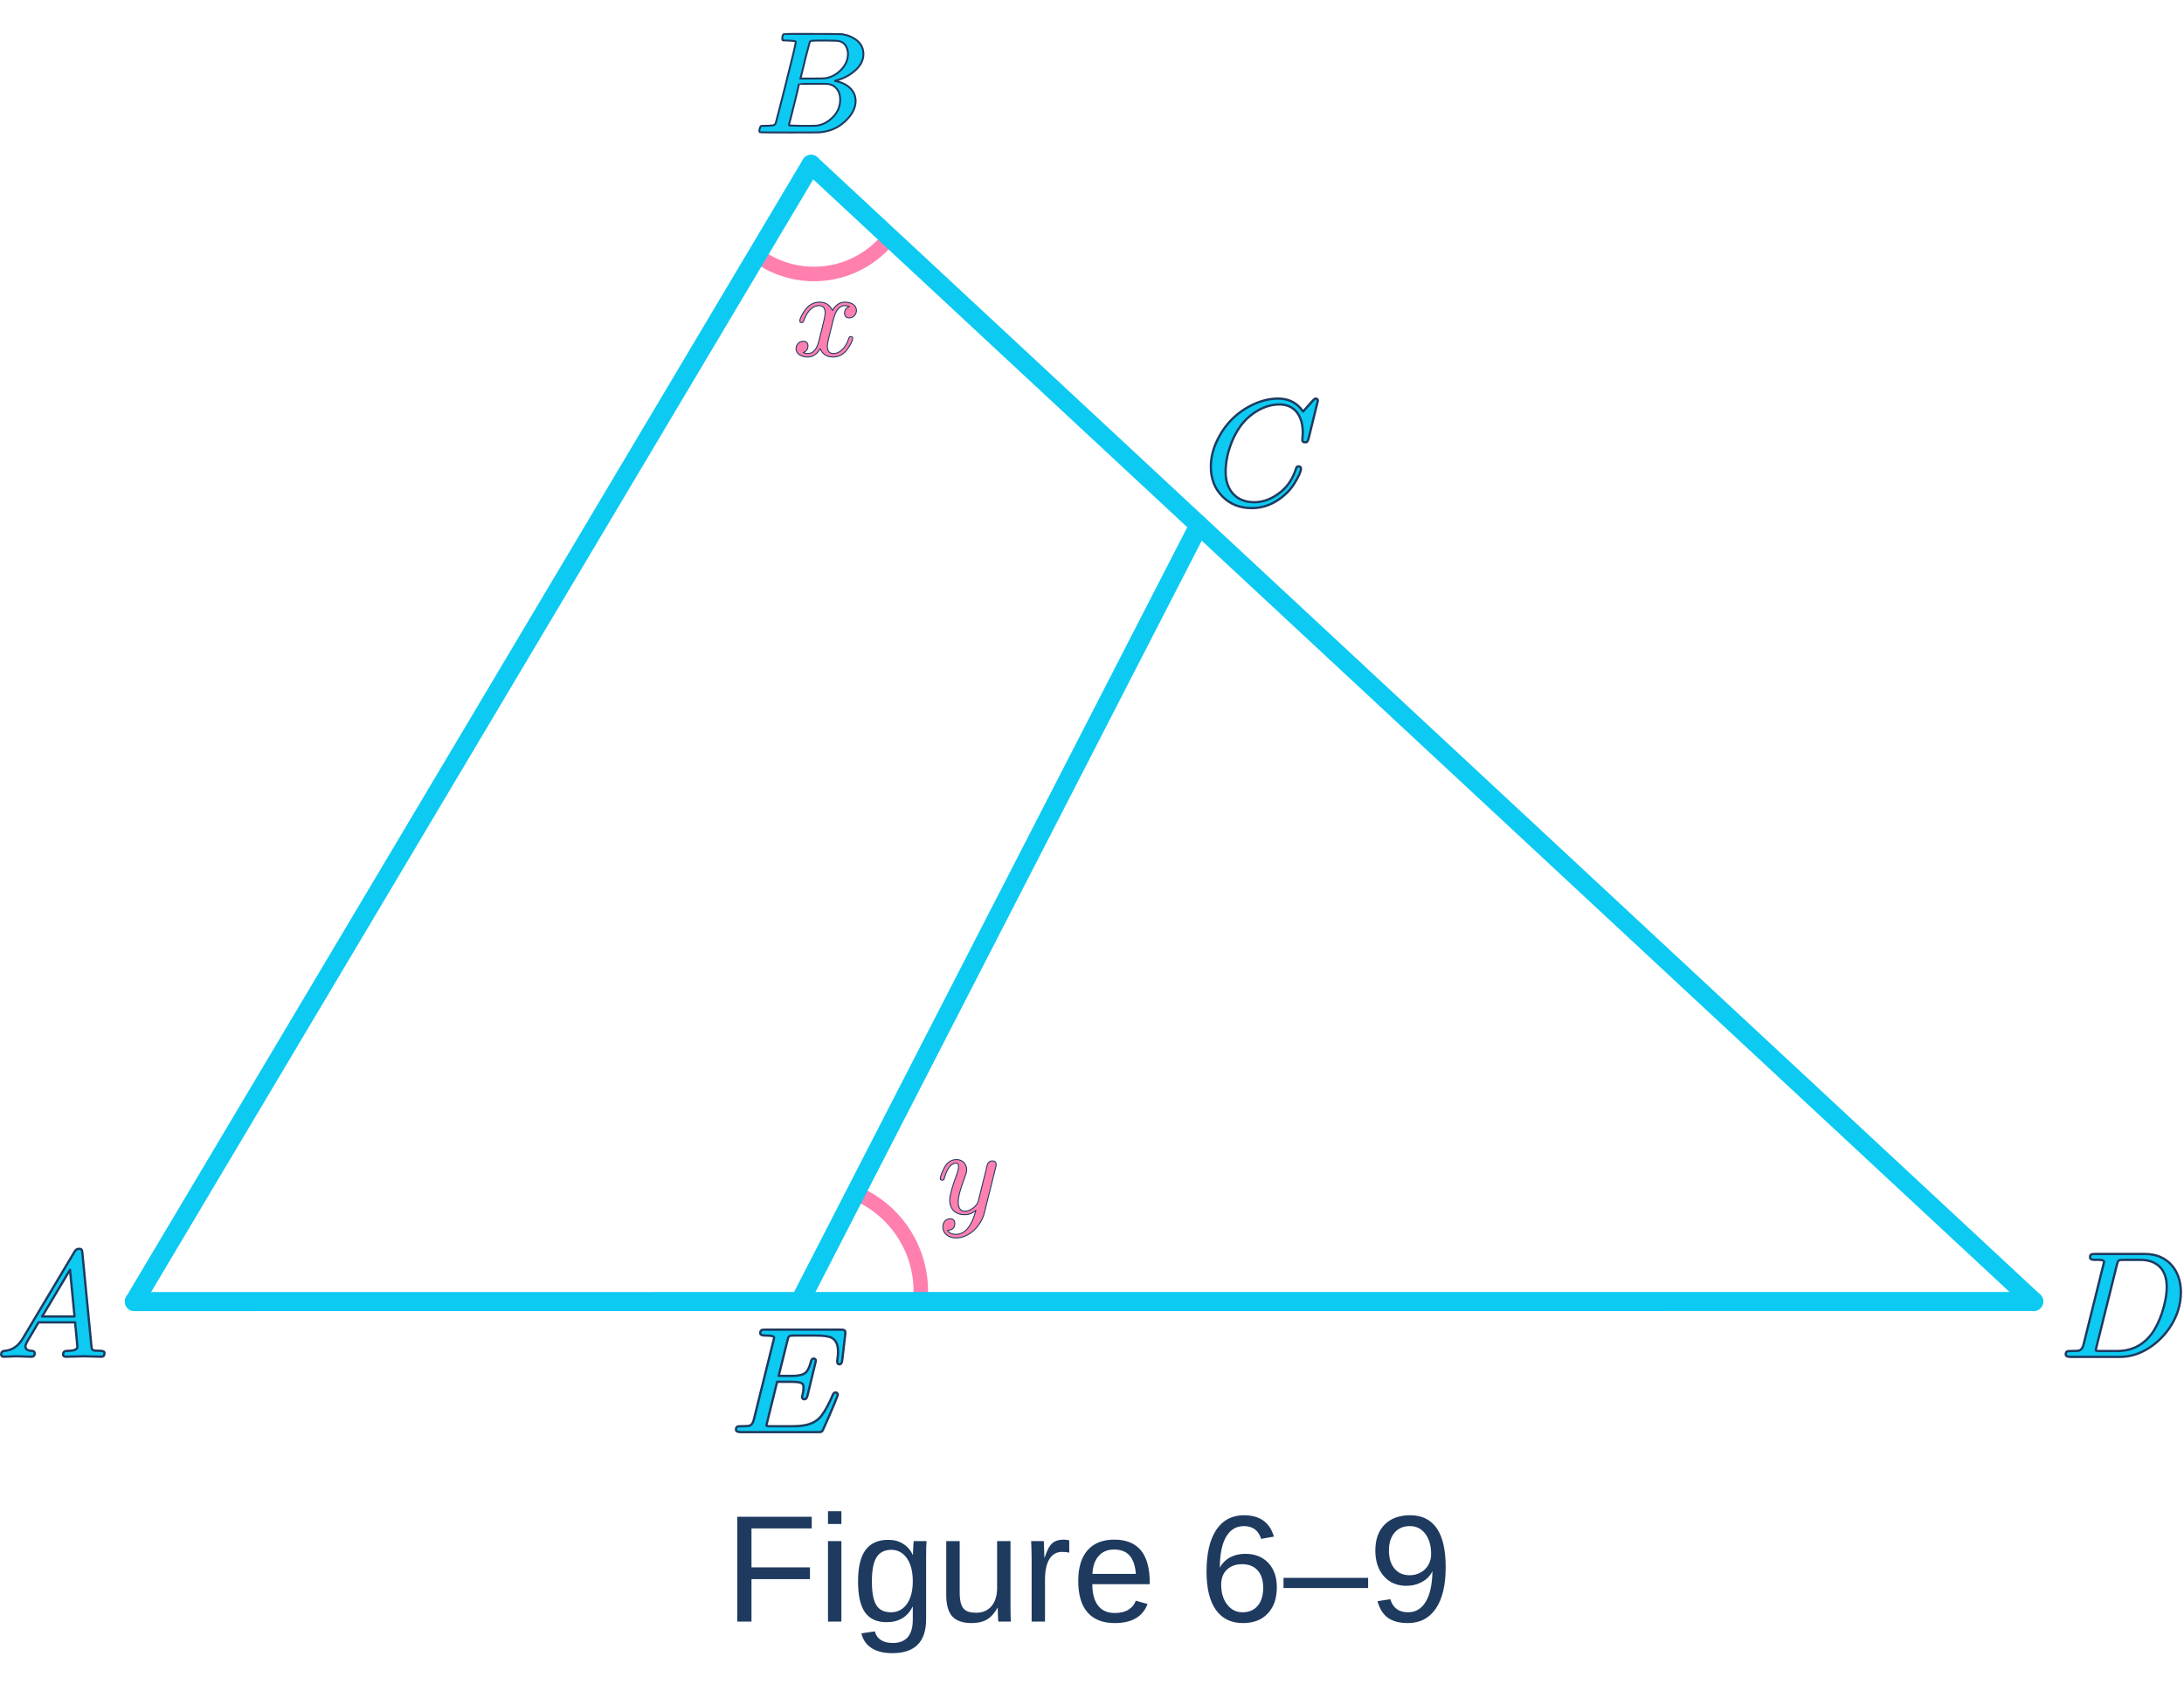
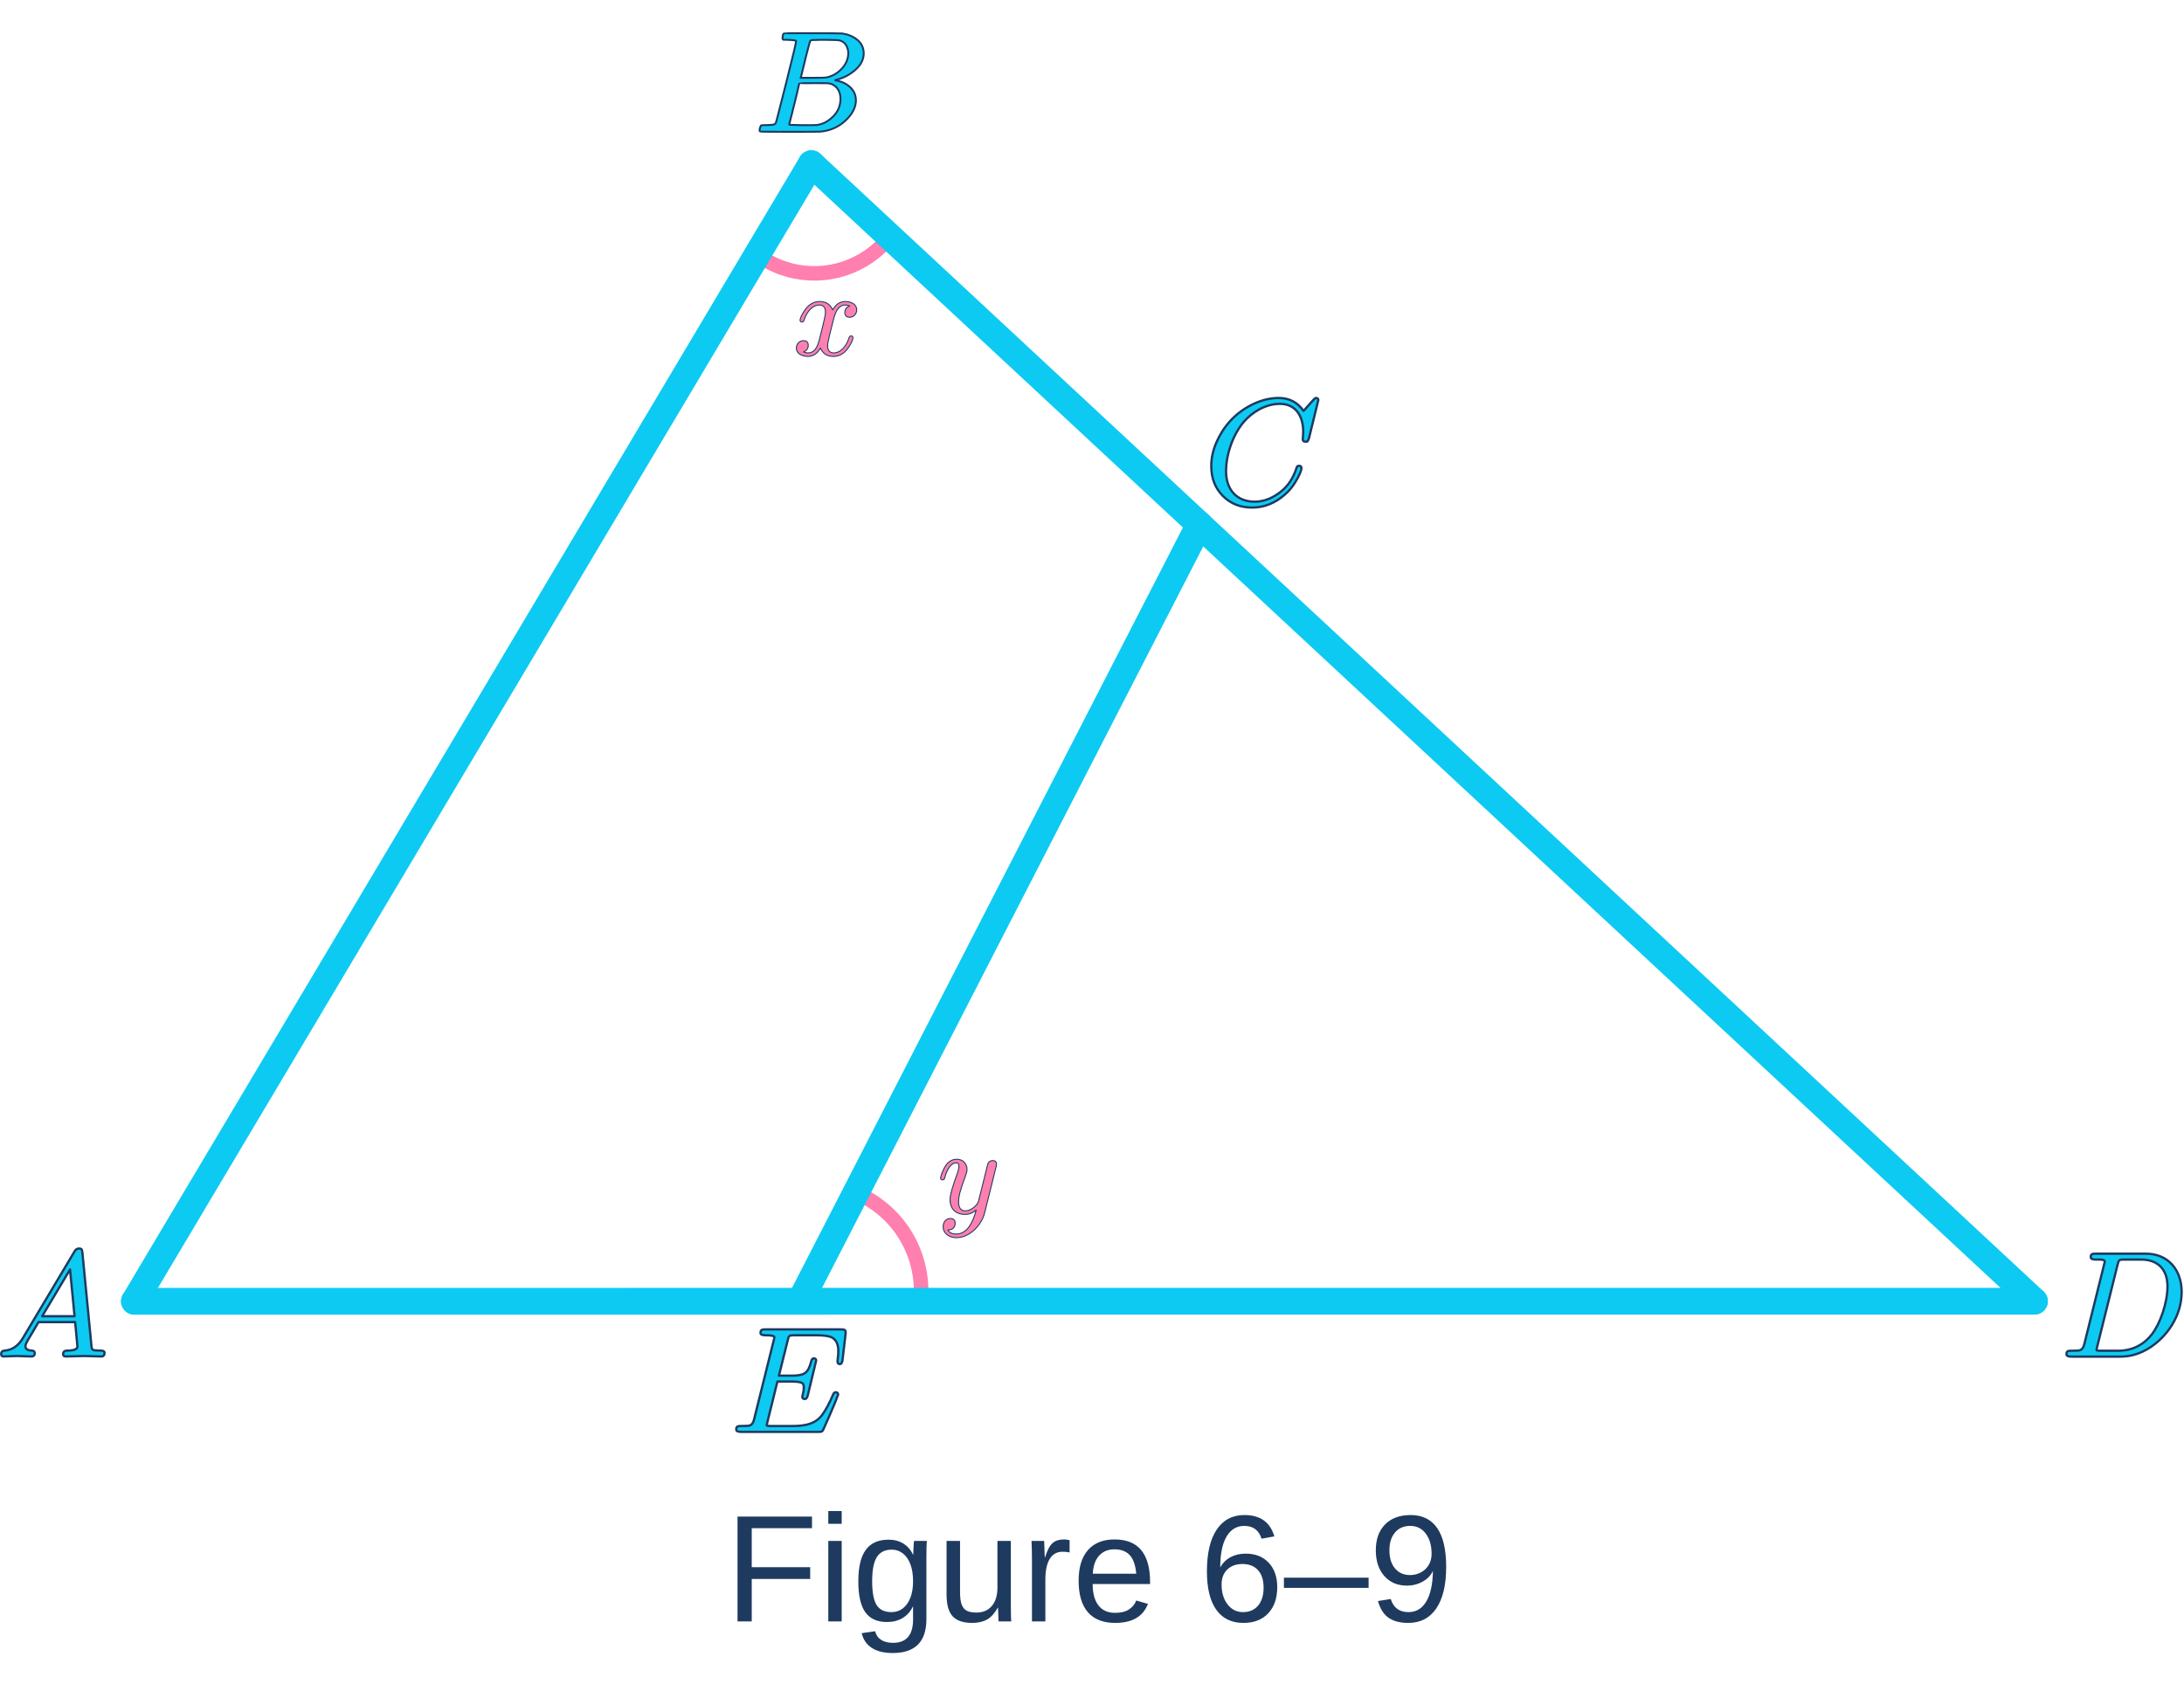
- <svg xmlns="http://www.w3.org/2000/svg" width="236" height="182" viewBox="0 0 956 711" version="1.1" xml:space="preserve" style="fill-rule:evenodd;clip-rule:evenodd;stroke-linecap:round;stroke-linejoin:round;stroke-miterlimit:1.5;">
-   <path d="M403.042,553.476c0.499,-18.231 -9.673,-35.082 -26.036,-43.135c16.363,8.053 26.535,24.904 26.036,43.135Z" style="fill:none;stroke:#ff7faf;stroke-width:6.36px;" />
-   <path d="M524.844,216.793l-174.7,339.879" style="fill:none;stroke:#0dcaf2;stroke-width:8.33px;" />
-   <g transform="matrix(66.6667,0,0,66.6667,635.973,696.809)">
-     </g>
-   <text x="317.256px" y="696.809px" style="font-family:'ArialMT', 'Arial', sans-serif;font-size:66.667px;fill:#1e3a5f;">Figure 6–9</text>
-   <path d="M334.1,100.459c3.527,2.204 7.362,3.87 11.379,4.947c16.166,4.331 33.361,-1.355 43.756,-14.472c-10.395,13.117 -27.59,18.803 -43.756,14.472c-4.017,-1.077 -7.852,-2.743 -11.379,-4.947Z" style="fill:none;stroke:#ff7faf;stroke-width:6.36px;" />
-   <g>
-     <path id="MJX-51-NCM-I-1D434" d="M7.228,580.659c1.188,0 5.278,0.198 6.531,0.198c0.99,0 1.451,-0.528 1.451,-1.517c0,-0.594 -0.395,-0.99 -1.253,-1.056c-1.913,-0.066 -2.837,-0.725 -2.837,-1.979c0,-0.593 0.594,-1.913 1.848,-3.892c1.781,-2.968 3.034,-5.145 3.891,-6.596l16.03,-0c0,0.462 0.066,1.385 0.264,2.836c0.462,4.816 0.726,7.455 0.726,7.784c-0,1.254 -1.452,1.847 -4.42,1.847c-1.253,0 -1.847,0.528 -1.847,1.584c-0,0.659 0.396,0.989 1.187,0.989c1.583,0 6.597,-0.198 8.18,-0.198c1.319,0 6.003,0.198 7.322,0.198c0.99,0 1.451,-0.528 1.451,-1.583c0,-0.66 -0.593,-0.99 -1.781,-0.99c-1.847,0 -2.968,-0.131 -3.298,-0.329c-0.33,-0.198 -0.594,-0.792 -0.66,-1.781l-3.958,-40.767c-0.197,-1.254 -0.131,-1.781 -1.517,-1.781c-0.791,-0 -1.451,0.396 -1.913,1.253l-22.692,38.062c-1.979,3.299 -4.618,5.08 -7.85,5.343c-1.055,0.066 -1.583,0.594 -1.583,1.584c-0,0.659 0.396,0.989 1.121,0.989c1.056,0 4.552,-0.198 5.607,-0.198m23.418,-37.864l1.979,20.449l-14.182,0l12.203,-20.449Z" style="fill:#0dcaf2;fill-rule:nonzero;stroke:#1e3a5f;stroke-width:1px;stroke-linecap:butt;stroke-miterlimit:2;" />
-   </g>
-   <g>
-     <path id="MJX-51-NCM-I-1D436" d="M536.493,193.497c0,-8.444 3.694,-17.019 7.85,-21.769c3.364,-3.892 9.169,-7.784 15.7,-7.784c6.86,0 10.225,5.212 10.225,12.336c-0,0.594 -0.198,2.704 -0.198,3.298c-0,0.594 0.395,0.924 1.253,0.924c0.33,-0 0.594,-0.066 0.792,-0.132c0.329,-0.462 0.527,-0.924 0.659,-1.386l4.09,-16.689c0,-0.594 -0.33,-0.923 -0.989,-0.923c-0.264,-0 -0.66,0.264 -1.188,0.857l-4.288,4.816c-2.572,-3.76 -6.2,-5.673 -10.884,-5.673c-3.628,-0 -7.19,0.857 -10.818,2.506c-7.322,3.431 -12.666,8.84 -16.096,16.228c-1.715,3.628 -2.572,7.322 -2.572,11.082c-0,5.277 1.649,9.565 5.013,12.995c3.364,3.431 7.652,5.146 12.929,5.146c5.211,-0 9.961,-1.913 14.249,-5.673c1.781,-1.518 3.298,-3.365 4.551,-5.41c1.781,-2.968 2.705,-5.013 2.705,-6.266c-0,-0.594 -0.33,-0.924 -1.055,-0.924c-0.594,0 -0.924,0.264 -1.056,0.858c-1.385,4.288 -3.562,7.718 -6.531,10.158c-3.76,3.101 -7.718,4.684 -11.807,4.684c-7.916,0 -12.534,-5.343 -12.534,-13.259Z" style="fill:#0dcaf2;fill-rule:nonzero;stroke:#1e3a5f;stroke-width:1px;stroke-linecap:butt;stroke-miterlimit:2;" />
-   </g>
-   <g>
-     <path id="MJX-51-NCM-I-1D437" d="M939.007,535.873l-21.901,0c-1.517,0 -2.243,0.066 -2.243,1.518c0,0.725 0.726,1.055 2.177,1.055c1.32,0 3.958,-0.198 3.958,0.858c0,0.132 -0.066,0.527 -0.264,1.187l-8.707,35.028c-0.33,1.451 -0.99,2.309 -1.979,2.638c-0.462,0.132 -1.649,0.198 -3.694,0.198c-1.451,0 -2.111,0.132 -2.111,1.518c0,0.725 0.726,1.055 2.111,1.055l21.571,-0c4.485,-0 8.773,-1.319 12.929,-4.024c7.058,-4.552 13.787,-13.457 13.787,-24.275c-0,-9.763 -6.003,-16.756 -15.634,-16.756m9.433,14.315c-0,7.454 -3.364,16.491 -6.794,20.911c-3.761,4.816 -8.708,7.256 -14.909,7.256l-7.322,0c-0.726,0 -1.187,0 -1.451,-0.066c-0.396,0 -0.594,-0.132 -0.594,-0.329c0,-0.132 0.132,-0.594 0.33,-1.452l8.905,-35.819c0.594,-2.177 0.528,-2.243 3.299,-2.243l6.992,0c7.388,0 11.544,4.354 11.544,11.742Z" style="fill:#0dcaf2;fill-rule:nonzero;stroke:#1e3a5f;stroke-width:1px;stroke-linecap:butt;stroke-miterlimit:2;" />
-   </g>
-   <g>
-     <path id="MJX-51-NCM-I-1D438" d="M332.791,570.59c-0,0.66 0.725,0.99 2.111,0.99c2.638,-0 3.958,0.264 3.958,0.857c-0,0.198 -0.132,0.66 -0.33,1.517l-8.576,34.5c-0.33,1.452 -0.989,2.309 -1.979,2.639c-0.462,0.132 -1.649,0.198 -3.694,0.198c-1.451,-0 -2.111,0.132 -2.111,1.517c0,0.726 0.726,1.056 2.111,1.056l33.84,-0c1.584,-0 1.716,-0.132 2.243,-1.254l2.639,-5.937c1.781,-4.089 3.034,-7.124 3.76,-9.169c-0.132,-0.594 -0.33,-0.989 -1.055,-0.989c-0.462,-0 -0.858,0.33 -1.122,0.923c-1.649,3.892 -3.232,6.861 -4.815,8.972c-2.639,3.562 -6.531,4.881 -12.732,4.881l-9.565,-0c-0.659,-0 -1.121,-0 -1.385,-0.066c-0.396,0 -0.594,-0.132 -0.594,-0.33c0,-0.132 0.132,-0.593 0.33,-1.451l4.354,-17.613l6.267,0c3.1,0 4.749,0.396 5.079,1.253c0.132,0.33 0.198,0.792 0.198,1.452c-0,0.857 -0.132,1.913 -0.462,3.166c-0.132,0.33 -0.198,0.594 -0.198,0.792c0,0.659 0.396,0.989 1.122,0.989c0.593,0 0.989,-0.528 1.253,-1.517l3.694,-15.304c-0,-0.66 -0.33,-0.99 -1.055,-0.99c-0.528,0 -0.924,0.462 -1.122,1.386c-0.66,2.572 -1.517,4.222 -2.639,5.013c-1.121,0.792 -2.968,1.187 -5.673,1.187l-5.805,0l3.826,-15.37c0.528,-2.242 0.528,-2.308 3.299,-2.308l9.169,-0c3.364,-0 5.673,0.33 6.926,0.989c1.847,0.99 2.771,2.969 2.771,5.937c-0,1.121 -0.066,2.309 -0.264,3.43c0,0.132 0,0.33 -0.066,0.594l0,0.594c0,0.725 0.33,1.055 0.99,1.055c0.659,0 1.055,-0.594 1.187,-1.847l1.319,-11.28c0.198,-1.847 -0.264,-2.045 -2.045,-2.045l-32.916,0c-1.518,0 -2.243,0.066 -2.243,1.583Z" style="fill:#0dcaf2;fill-rule:nonzero;stroke:#1e3a5f;stroke-width:1px;stroke-linecap:butt;stroke-miterlimit:2;" />
-   </g>
-   <g>
-     <path id="MJX-53-NCM-I-1D465" d="M374.887,122.81c-0,-2.44 -2.387,-3.661 -5.04,-3.661c-2.281,0 -4.085,1.221 -5.464,3.661c-1.114,-2.44 -2.971,-3.661 -5.676,-3.661c-2.599,0 -4.721,1.221 -6.419,3.608c-1.432,2.069 -2.175,3.607 -2.175,4.615c-0,0.477 0.265,0.743 0.796,0.743c0.477,-0 0.795,-0.266 0.902,-0.743c1.007,-3.077 3.236,-6.684 6.79,-6.684c1.75,-0 2.599,1.114 2.599,3.289c0,1.114 -0.955,5.252 -2.811,12.36c-0.902,3.555 -2.494,5.305 -4.775,5.305c-0.742,0 -1.432,-0.159 -2.016,-0.424c1.38,-0.531 2.069,-1.486 2.069,-2.865c0,-1.379 -0.689,-2.069 -2.122,-2.069c-1.75,0 -3.077,1.486 -3.077,3.236c0,2.441 2.494,3.661 5.093,3.661c2.228,-0 4.032,-1.22 5.464,-3.661c1.008,2.441 2.918,3.661 5.676,3.661c2.547,-0 4.669,-1.22 6.366,-3.608c1.433,-2.069 2.175,-3.607 2.175,-4.615c0,-0.477 -0.265,-0.743 -0.795,-0.743c-0.478,0 -0.743,0.266 -0.902,0.743c-0.902,3.024 -3.289,6.684 -6.737,6.684c-1.751,0 -2.653,-1.061 -2.653,-3.236c0,-0.689 0.265,-2.175 0.849,-4.562l1.804,-7.162c1.008,-3.978 2.652,-5.994 4.986,-5.994c0.743,-0 1.433,0.159 2.016,0.424c-1.432,0.478 -2.122,1.433 -2.122,2.865c0,1.379 0.743,2.069 2.175,2.069c1.698,-0 3.024,-1.539 3.024,-3.236Z" style="fill:#ff7faf;fill-rule:nonzero;stroke:#1e3a5f;stroke-width:0.42px;stroke-linecap:butt;stroke-miterlimit:2;" />
-   </g>
-   <g>
-     <path id="MJX-53-NCM-I-1D466" d="M418.698,494.538c-2.388,-0 -4.244,1.326 -5.571,3.978c-1.008,2.069 -1.538,3.502 -1.538,4.297c-0,0.478 0.265,0.743 0.849,0.743c0.742,0 0.795,-0.318 1.008,-1.114c1.22,-4.191 2.917,-6.313 5.092,-6.313c0.69,0 1.061,0.478 1.061,1.433c0,0.848 -0.265,2.068 -0.848,3.607c-2.016,5.464 -3.024,9.124 -3.024,11.087c-0,4.032 2.493,6.419 6.578,6.419c1.75,0 3.395,-0.637 4.88,-1.91c-1.856,7.003 -4.774,10.504 -8.753,10.504c-1.803,0 -3.024,-0.584 -3.66,-1.751c2.122,-0.106 3.183,-1.114 3.183,-3.023c-0,-1.327 -0.69,-2.016 -2.122,-2.016c-1.963,-0 -3.13,1.644 -3.13,3.607c-0,2.918 2.652,4.774 5.729,4.774c6.101,0 11.088,-5.623 12.414,-10.822l4.986,-20.052c0.16,-0.584 0.213,-1.008 0.213,-1.273c-0,-1.061 -0.584,-1.592 -1.698,-1.592c-0.849,0 -1.538,0.425 -2.016,1.22c-0.318,1.114 -0.583,2.069 -0.743,2.865l-3.395,13.634c-0.53,1.909 -3.342,4.297 -5.729,4.297c-2.016,-0 -3.024,-1.327 -3.024,-4.032c0,-2.228 0.902,-5.623 2.653,-10.185c0.689,-1.857 1.061,-3.13 1.061,-3.873c-0,-2.599 -1.857,-4.509 -4.456,-4.509Z" style="fill:#ff7faf;fill-rule:nonzero;stroke:#1e3a5f;stroke-width:0.42px;stroke-linecap:butt;stroke-miterlimit:2;" />
-   </g>
-   <g>
-     <path d="M344.771,4.625c-1.138,-0 -1.812,-0.021 -2.023,-0.063c-0.21,-0.042 -0.316,-0.274 -0.316,-0.695c0,-1.138 0.232,-1.833 0.695,-2.086c0.043,-0.042 2.781,-0.063 8.216,-0.063c10.911,-0 16.662,0.042 17.251,0.126c2.655,0.422 4.866,1.37 6.636,2.844c1.769,1.475 2.675,3.412 2.717,5.814c0,2.696 -1.222,5.119 -3.665,7.267c-2.444,2.149 -5.245,3.602 -8.405,4.36l-0.632,0.19c2.696,0.379 4.908,1.348 6.635,2.907c1.728,1.559 2.612,3.497 2.655,5.814c-0,3.075 -1.517,6.045 -4.55,8.91c-3.034,2.865 -6.762,4.487 -11.186,4.866c-0.294,0.042 -4.739,0.063 -13.333,0.063c-8.426,0 -12.702,-0.042 -12.829,-0.126c-0.168,-0.127 -0.252,-0.295 -0.252,-0.506c-0,-0.295 0.042,-0.59 0.126,-0.885c0.211,-0.8 0.421,-1.242 0.632,-1.327c0.168,-0.042 0.484,-0.063 0.948,-0.063l0.379,0c1.137,0 2.401,-0.063 3.792,-0.189c0.589,-0.127 0.99,-0.38 1.2,-0.759c0.127,-0.168 1.643,-6.024 4.55,-17.568c2.907,-11.543 4.361,-17.63 4.361,-18.262c-0,-0.295 -1.201,-0.485 -3.602,-0.569Zm26.414,5.877c0,-1.264 -0.316,-2.444 -0.948,-3.539c-0.631,-1.095 -1.664,-1.812 -3.096,-2.149c-0.295,-0.084 -2.233,-0.147 -5.814,-0.189l-2.654,-0c-0.927,-0 -1.664,0.021 -2.212,0.063l-0.821,0c-0.632,0.042 -1.032,0.253 -1.201,0.632c-0.084,0.168 -0.758,2.696 -2.022,7.583c-0,0.127 -0.021,0.253 -0.063,0.379l-1.959,7.963l5.118,-0c3.413,-0 5.372,-0.042 5.877,-0.127c2.528,-0.421 4.782,-1.643 6.762,-3.665c1.98,-2.022 2.991,-4.339 3.033,-6.951Zm-3.412,19.906c-0,-1.854 -0.485,-3.392 -1.454,-4.613c-0.968,-1.222 -2.232,-1.938 -3.791,-2.149c-0.253,-0.042 -2.001,-0.063 -5.245,-0.063c-4.971,-0 -7.478,0.021 -7.52,0.063c-0,0.084 -0.358,1.622 -1.074,4.613c-0.717,2.991 -1.454,5.961 -2.212,8.91l-1.138,4.424c0,0.169 0.253,0.253 0.759,0.253c0.505,-0 2.211,0.042 5.118,0.126c3.75,0 5.772,-0.021 6.067,-0.063c2.612,-0.295 5.013,-1.517 7.204,-3.665c2.191,-2.149 3.286,-4.761 3.286,-7.836Z" style="fill:#0dcaf2;fill-rule:nonzero;stroke:#1e3a5f;stroke-width:0.83px;stroke-linecap:butt;stroke-linejoin:miter;stroke-miterlimit:4;" />
-   </g>
-   <path d="M58.822,556.706l296.219,-497.882" style="fill:none;stroke:#0dcaf2;stroke-width:8.33px;" />
-   <path d="M58.822,556.706l831.402,-0.034" style="fill:none;stroke:#0dcaf2;stroke-width:8.33px;" />
-   <path d="M355.035,58.836l535.189,497.836" style="fill:none;stroke:#0dcaf2;stroke-width:8.33px;" />
+ <svg xmlns="http://www.w3.org/2000/svg" width="236" height="182" viewBox="0 0 1021 760" version="1.1" xml:space="preserve" style="fill-rule:evenodd;clip-rule:evenodd;stroke-linecap:round;stroke-linejoin:round;stroke-miterlimit:1.5;">
+   <path d="M430.594,591.304c0.533,-19.477 -10.334,-37.48 -27.816,-46.083c17.482,8.603 28.349,26.606 27.816,46.083Z" style="fill:none;stroke:#ff7faf;stroke-width:6.79px;" />
+   <path d="M560.723,231.606l-186.643,363.113" style="fill:none;stroke:#0dcaf2;stroke-width:12.5px;" />
+   <text x="338.944px" y="744.436px" style="font-family:'ArialMT', 'Arial', sans-serif;font-size:71.224px;fill:#1e3a5f;">Figure 6–9</text>
+   <path d="M356.939,107.319c3.768,2.355 7.865,4.135 12.157,5.285c17.271,4.627 35.642,-1.447 46.747,-15.461c-11.105,14.014 -29.476,20.088 -46.747,15.461c-4.292,-1.15 -8.389,-2.93 -12.157,-5.285Z" style="fill:none;stroke:#ff7faf;stroke-width:6.79px;" />
+   <path id="MJX-51-NCM-I-1D434" d="M7.722,620.346c1.269,-0 5.639,0.211 6.978,0.211c1.057,0 1.55,-0.564 1.55,-1.62c-0,-0.635 -0.422,-1.058 -1.339,-1.129c-2.044,-0.07 -3.031,-0.774 -3.031,-2.114c0,-0.633 0.635,-2.044 1.974,-4.158c1.903,-3.171 3.242,-5.497 4.157,-7.047l17.126,0c0,0.494 0.071,1.48 0.282,3.03c0.494,5.145 0.776,7.965 0.776,8.316c-0,1.34 -1.551,1.973 -4.722,1.973c-1.339,0 -1.973,0.564 -1.973,1.693c-0,0.704 0.423,1.056 1.268,1.056c1.691,0 7.048,-0.211 8.739,-0.211c1.409,-0 6.413,0.211 7.822,0.211c1.058,0 1.551,-0.564 1.551,-1.691c-0,-0.705 -0.634,-1.058 -1.903,-1.058c-1.973,0 -3.171,-0.14 -3.524,-0.351c-0.352,-0.212 -0.634,-0.846 -0.705,-1.903l-4.228,-43.554c-0.211,-1.339 -0.14,-1.903 -1.621,-1.903c-0.845,0 -1.55,0.424 -2.044,1.339l-24.243,40.664c-2.114,3.525 -4.934,5.427 -8.387,5.708c-1.127,0.071 -1.691,0.635 -1.691,1.693c0,0.704 0.423,1.056 1.198,1.056c1.128,0 4.863,-0.211 5.99,-0.211m25.019,-40.453l2.114,21.847l-15.151,0l13.037,-21.847Z" style="fill:#0dcaf2;fill-rule:nonzero;stroke:#1e3a5f;stroke-width:1.07px;stroke-linecap:butt;stroke-miterlimit:2;" />
+   <path id="MJX-51-NCM-I-1D436" d="M573.168,206.717c-0,-9.021 3.946,-18.182 8.387,-23.257c3.593,-4.158 9.795,-8.316 16.773,-8.316c7.329,-0 10.924,5.568 10.924,13.179c-0,0.635 -0.212,2.889 -0.212,3.524c0,0.634 0.422,0.987 1.339,0.987c0.352,-0 0.634,-0.071 0.846,-0.141c0.351,-0.494 0.563,-0.987 0.704,-1.481l4.37,-17.83c-0,-0.634 -0.353,-0.986 -1.057,-0.986c-0.282,0 -0.705,0.282 -1.269,0.916l-4.581,5.145c-2.748,-4.017 -6.624,-6.061 -11.628,-6.061c-3.876,0 -7.682,0.916 -11.558,2.677c-7.822,3.666 -13.532,9.445 -17.196,17.338c-1.832,3.876 -2.748,7.822 -2.748,11.839c-0,5.638 1.762,10.219 5.356,13.884c3.594,3.665 8.175,5.497 13.813,5.497c5.567,0 10.641,-2.043 15.223,-6.06c1.902,-1.622 3.523,-3.595 4.862,-5.78c1.902,-3.171 2.89,-5.356 2.89,-6.695c-0,-0.634 -0.353,-0.987 -1.128,-0.987c-0.634,0 -0.987,0.282 -1.128,0.917c-1.479,4.581 -3.805,8.246 -6.977,10.852c-4.017,3.313 -8.246,5.005 -12.614,5.005c-8.457,-0 -13.391,-5.709 -13.391,-14.166Z" style="fill:#0dcaf2;fill-rule:nonzero;stroke:#1e3a5f;stroke-width:1.07px;stroke-linecap:butt;stroke-miterlimit:2;" />
+   <path id="MJX-51-NCM-I-1D437" d="M1003.2,572.498l-23.398,0c-1.621,0 -2.397,0.071 -2.397,1.622c0,0.774 0.776,1.127 2.326,1.127c1.41,-0 4.229,-0.212 4.229,0.917c-0,0.141 -0.071,0.563 -0.282,1.268l-9.302,37.422c-0.353,1.551 -1.058,2.467 -2.115,2.819c-0.493,0.141 -1.761,0.211 -3.946,0.211c-1.55,0 -2.256,0.141 -2.256,1.622c0,0.775 0.776,1.127 2.256,1.127l23.045,0c4.792,0 9.373,-1.409 13.813,-4.299c7.541,-4.863 14.73,-14.377 14.73,-25.934c-0,-10.431 -6.414,-17.902 -16.703,-17.902m10.078,15.294c-0,7.963 -3.594,17.618 -7.259,22.34c-4.018,5.145 -9.303,7.752 -15.928,7.752l-7.822,0c-0.776,0 -1.269,0 -1.551,-0.07c-0.423,-0 -0.634,-0.141 -0.634,-0.352c-0,-0.141 0.141,-0.634 0.352,-1.551l9.514,-38.268c0.635,-2.325 0.564,-2.396 3.525,-2.396l7.47,-0c7.893,-0 12.333,4.652 12.333,12.545Z" style="fill:#0dcaf2;fill-rule:nonzero;stroke:#1e3a5f;stroke-width:1.07px;stroke-linecap:butt;stroke-miterlimit:2;" />
+   <path id="MJX-51-NCM-I-1D438" d="M355.541,609.588c-0,0.705 0.774,1.058 2.255,1.058c2.818,0 4.229,0.282 4.229,0.916c-0,0.211 -0.141,0.705 -0.353,1.62l-9.162,36.859c-0.353,1.551 -1.057,2.467 -2.115,2.819c-0.493,0.141 -1.761,0.212 -3.946,0.212c-1.55,-0 -2.255,0.141 -2.255,1.62c-0,0.776 0.775,1.129 2.255,1.129l36.153,-0c1.693,-0 1.834,-0.141 2.397,-1.34l2.819,-6.343c1.903,-4.369 3.241,-7.611 4.017,-9.796c-0.141,-0.634 -0.352,-1.056 -1.127,-1.056c-0.494,-0 -0.917,0.352 -1.199,0.986c-1.761,4.158 -3.453,7.33 -5.144,9.585c-2.819,3.806 -6.977,5.215 -13.602,5.215l-10.219,-0c-0.704,-0 -1.198,-0 -1.48,-0.071c-0.423,0 -0.634,-0.141 -0.634,-0.352c-0,-0.141 0.141,-0.634 0.352,-1.551l4.652,-18.817l6.695,0c3.312,0 5.074,0.423 5.426,1.339c0.141,0.353 0.212,0.846 0.212,1.551c-0,0.916 -0.141,2.044 -0.494,3.383c-0.141,0.352 -0.211,0.634 -0.211,0.846c-0,0.704 0.423,1.057 1.199,1.057c0.633,-0 1.056,-0.565 1.338,-1.621l3.947,-16.35c-0,-0.705 -0.353,-1.058 -1.127,-1.058c-0.565,-0 -0.988,0.494 -1.199,1.481c-0.705,2.748 -1.621,4.51 -2.82,5.355c-1.197,0.847 -3.17,1.269 -6.06,1.269l-6.202,-0l4.087,-16.421c0.564,-2.395 0.564,-2.466 3.525,-2.466l9.796,0c3.594,0 6.06,0.353 7.399,1.057c1.973,1.057 2.961,3.172 2.961,6.343c-0,1.197 -0.071,2.466 -0.282,3.664c-0,0.141 -0,0.353 -0.071,0.635l0,0.634c0,0.775 0.353,1.127 1.058,1.127c0.704,0 1.127,-0.634 1.268,-1.973l1.409,-12.051c0.212,-1.973 -0.282,-2.185 -2.185,-2.185l-35.166,0c-1.622,0 -2.396,0.071 -2.396,1.691Z" style="fill:#0dcaf2;fill-rule:nonzero;stroke:#1e3a5f;stroke-width:1.07px;stroke-linecap:butt;stroke-miterlimit:2;" />
+   <path id="MJX-53-NCM-I-1D465" d="M400.514,131.198c0,-2.607 -2.55,-3.911 -5.384,-3.911c-2.437,-0 -4.364,1.304 -5.838,3.911c-1.19,-2.607 -3.174,-3.911 -6.064,-3.911c-2.776,-0 -5.043,1.304 -6.857,3.854c-1.53,2.211 -2.324,3.854 -2.324,4.931c-0,0.509 0.283,0.794 0.85,0.794c0.51,-0 0.85,-0.285 0.964,-0.794c1.076,-3.288 3.457,-7.141 7.254,-7.141c1.87,-0 2.777,1.19 2.777,3.514c-0,1.19 -1.021,5.611 -3.003,13.205c-0.964,3.798 -2.665,5.667 -5.102,5.667c-0.793,0 -1.53,-0.17 -2.154,-0.453c1.475,-0.567 2.211,-1.587 2.211,-3.061c-0,-1.473 -0.736,-2.21 -2.267,-2.21c-1.87,0 -3.288,1.588 -3.288,3.457c0,2.608 2.665,3.912 5.442,3.912c2.38,-0 4.307,-1.304 5.837,-3.912c1.077,2.608 3.118,3.912 6.064,3.912c2.721,-0 4.988,-1.304 6.801,-3.855c1.531,-2.211 2.324,-3.854 2.324,-4.931c-0,-0.509 -0.283,-0.793 -0.849,-0.793c-0.511,-0 -0.794,0.284 -0.964,0.793c-0.964,3.231 -3.514,7.141 -7.198,7.141c-1.87,0 -2.834,-1.133 -2.834,-3.457c0,-0.736 0.283,-2.324 0.907,-4.874l1.927,-7.651c1.077,-4.25 2.834,-6.404 5.327,-6.404c0.794,-0 1.531,0.17 2.154,0.453c-1.53,0.511 -2.267,1.531 -2.267,3.061c0,1.473 0.794,2.21 2.324,2.21c1.814,0 3.23,-1.644 3.23,-3.457Z" style="fill:#ff7faf;fill-rule:nonzero;stroke:#1e3a5f;stroke-width:0.45px;stroke-linecap:butt;stroke-miterlimit:2;" />
+   <path id="MJX-53-NCM-I-1D466" d="M447.32,528.337c-2.551,0 -4.534,1.417 -5.951,4.25c-1.077,2.211 -1.644,3.742 -1.644,4.591c0,0.511 0.284,0.794 0.907,0.794c0.793,-0 0.85,-0.34 1.077,-1.19c1.304,-4.478 3.117,-6.745 5.44,-6.745c0.738,0 1.134,0.511 1.134,1.531c-0,0.906 -0.283,2.21 -0.906,3.854c-2.154,5.837 -3.231,9.747 -3.231,11.845c0,4.307 2.664,6.857 7.028,6.857c1.87,0 3.627,-0.68 5.214,-2.04c-1.983,7.482 -5.101,11.222 -9.352,11.222c-1.926,-0 -3.231,-0.624 -3.91,-1.871c2.267,-0.113 3.401,-1.19 3.401,-3.229c-0,-1.418 -0.738,-2.154 -2.267,-2.154c-2.098,-0 -3.344,1.756 -3.344,3.853c-0,3.118 2.833,5.101 6.12,5.101c6.518,-0 11.846,-6.008 13.263,-11.562l5.327,-21.423c0.171,-0.624 0.227,-1.077 0.227,-1.36c0,-1.133 -0.624,-1.701 -1.814,-1.701c-0.907,0 -1.643,0.454 -2.154,1.304c-0.339,1.19 -0.623,2.21 -0.793,3.061l-3.628,14.566c-0.566,2.039 -3.57,4.59 -6.12,4.59c-2.154,0 -3.231,-1.417 -3.231,-4.307c0,-2.381 0.964,-6.008 2.834,-10.882c0.737,-1.984 1.134,-3.344 1.134,-4.137c-0,-2.777 -1.984,-4.818 -4.761,-4.818Z" style="fill:#ff7faf;fill-rule:nonzero;stroke:#1e3a5f;stroke-width:0.45px;stroke-linecap:butt;stroke-miterlimit:2;" />
+   <path d="M368.34,4.934c-1.216,-0 -1.936,-0.023 -2.162,-0.068c-0.224,-0.044 -0.337,-0.292 -0.337,-0.742c-0,-1.216 0.248,-1.958 0.742,-2.229c0.046,-0.045 2.971,-0.067 8.778,-0.067c11.657,0 17.801,0.045 18.43,0.135c2.837,0.451 5.199,1.463 7.09,3.038c1.89,1.576 2.858,3.645 2.903,6.212c-0,2.88 -1.306,5.468 -3.916,7.763c-2.611,2.296 -5.603,3.849 -8.98,4.658l-0.675,0.203c2.881,0.405 5.244,1.441 7.089,3.106c1.846,1.666 2.79,3.736 2.836,6.212c0,3.285 -1.62,6.458 -4.861,9.519c-3.241,3.06 -7.224,4.793 -11.95,5.198c-0.314,0.045 -5.063,0.068 -14.245,0.068c-9.002,-0 -13.57,-0.045 -13.706,-0.135c-0.179,-0.136 -0.269,-0.315 -0.269,-0.541c-0,-0.315 0.045,-0.63 0.135,-0.945c0.225,-0.855 0.449,-1.327 0.675,-1.418c0.179,-0.045 0.517,-0.067 1.013,-0.067l0.404,-0c1.215,-0 2.566,-0.067 4.052,-0.202c0.629,-0.136 1.057,-0.406 1.282,-0.811c0.135,-0.179 1.755,-6.436 4.861,-18.769c3.106,-12.332 4.659,-18.835 4.659,-19.51c-0,-0.315 -1.283,-0.518 -3.848,-0.608Zm28.219,6.279c0,-1.351 -0.337,-2.612 -1.012,-3.781c-0.675,-1.17 -1.778,-1.936 -3.308,-2.296c-0.315,-0.09 -2.386,-0.157 -6.212,-0.202l-2.835,-0c-0.99,-0 -1.778,0.022 -2.363,0.067l-0.877,0c-0.676,0.045 -1.103,0.27 -1.283,0.675c-0.09,0.18 -0.81,2.881 -2.161,8.102c0,0.135 -0.022,0.27 -0.067,0.405l-2.093,8.507l5.468,-0c3.646,-0 5.739,-0.045 6.279,-0.136c2.701,-0.45 5.109,-1.755 7.224,-3.915c2.115,-2.161 3.195,-4.636 3.24,-7.426Zm-3.645,21.266c0,-1.98 -0.518,-3.624 -1.553,-4.928c-1.034,-1.306 -2.385,-2.071 -4.05,-2.296c-0.271,-0.045 -2.138,-0.067 -5.604,-0.067c-5.311,-0 -7.989,0.022 -8.034,0.067c-0,0.09 -0.383,1.733 -1.147,4.928c-0.766,3.196 -1.554,6.369 -2.364,9.52l-1.215,4.726c-0,0.18 0.27,0.27 0.81,0.27c0.54,0 2.363,0.045 5.468,0.135c4.007,-0 6.167,-0.023 6.482,-0.067c2.791,-0.316 5.356,-1.621 7.696,-3.916c2.341,-2.296 3.511,-5.086 3.511,-8.372Z" style="fill:#0dcaf2;fill-rule:nonzero;stroke:#1e3a5f;stroke-width:0.89px;stroke-linecap:butt;stroke-linejoin:miter;stroke-miterlimit:4;" />
+   <path d="M62.843,594.755l316.469,-531.917" style="fill:none;stroke:#0dcaf2;stroke-width:12.5px;" />
+   <path d="M62.843,594.755l888.237,-0.036" style="fill:none;stroke:#0dcaf2;stroke-width:12.5px;" />
+   <path d="M379.305,62.851l571.775,531.868" style="fill:none;stroke:#0dcaf2;stroke-width:12.5px;" />
</svg>
